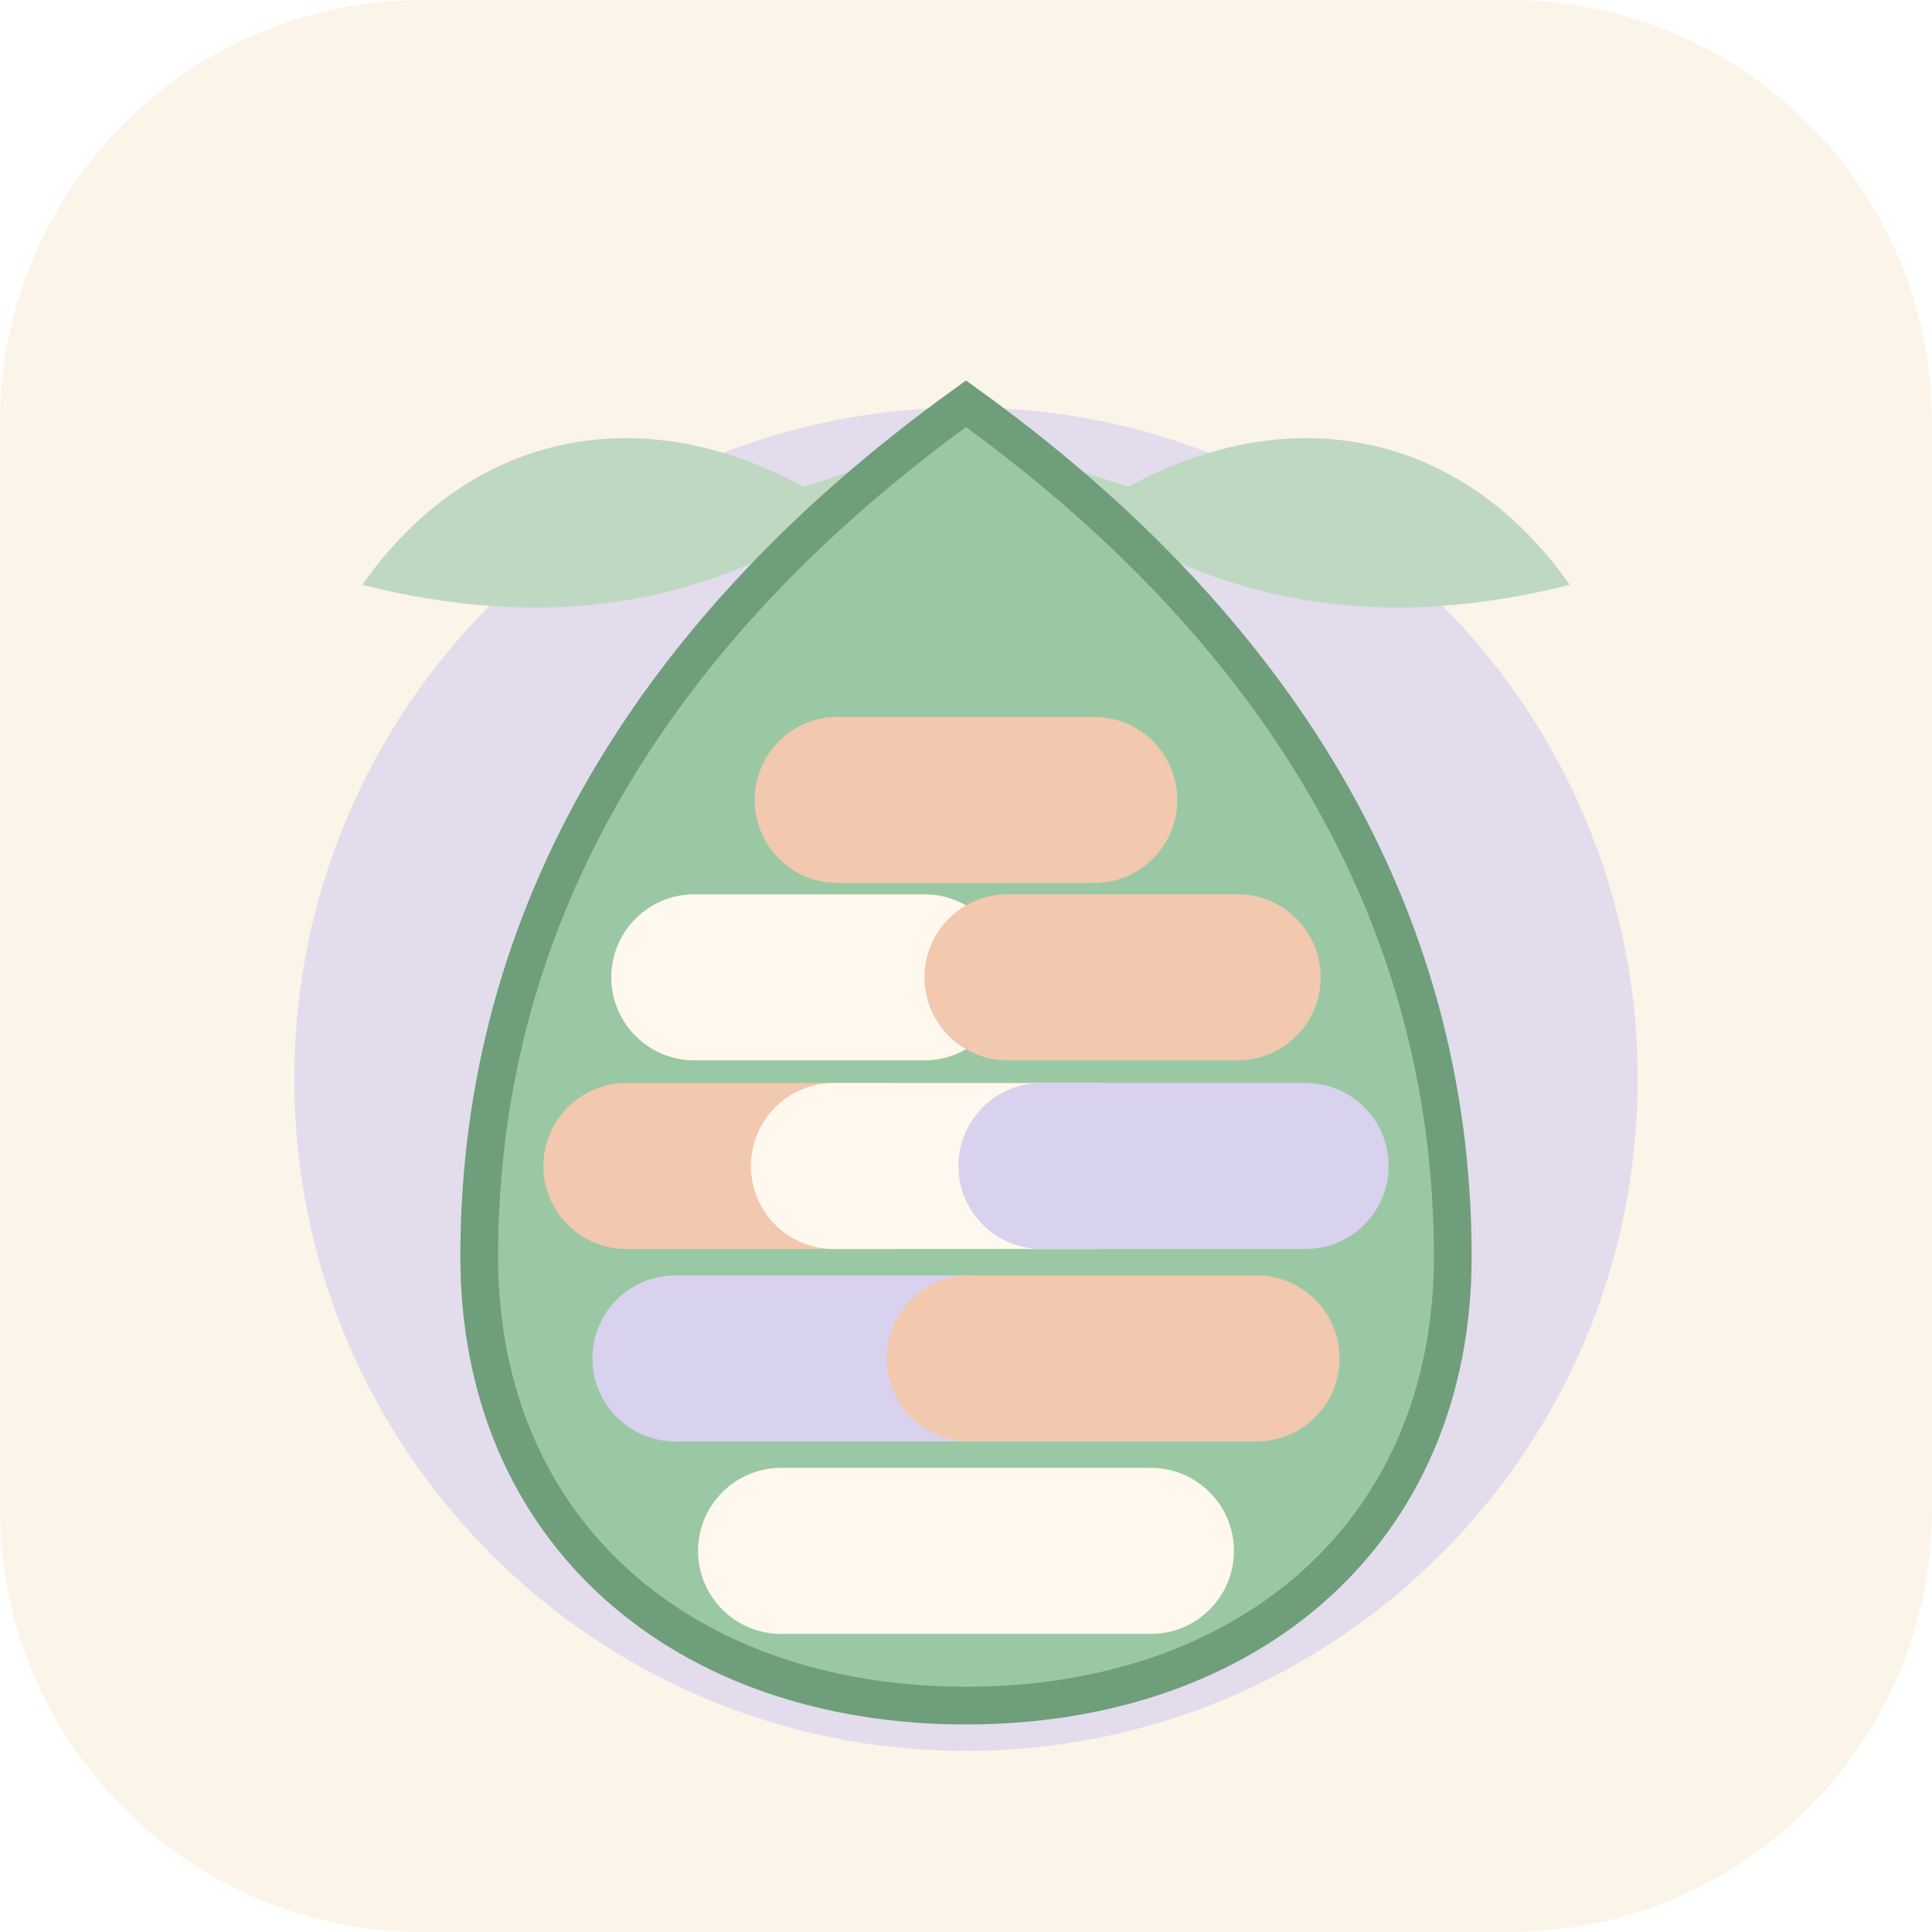
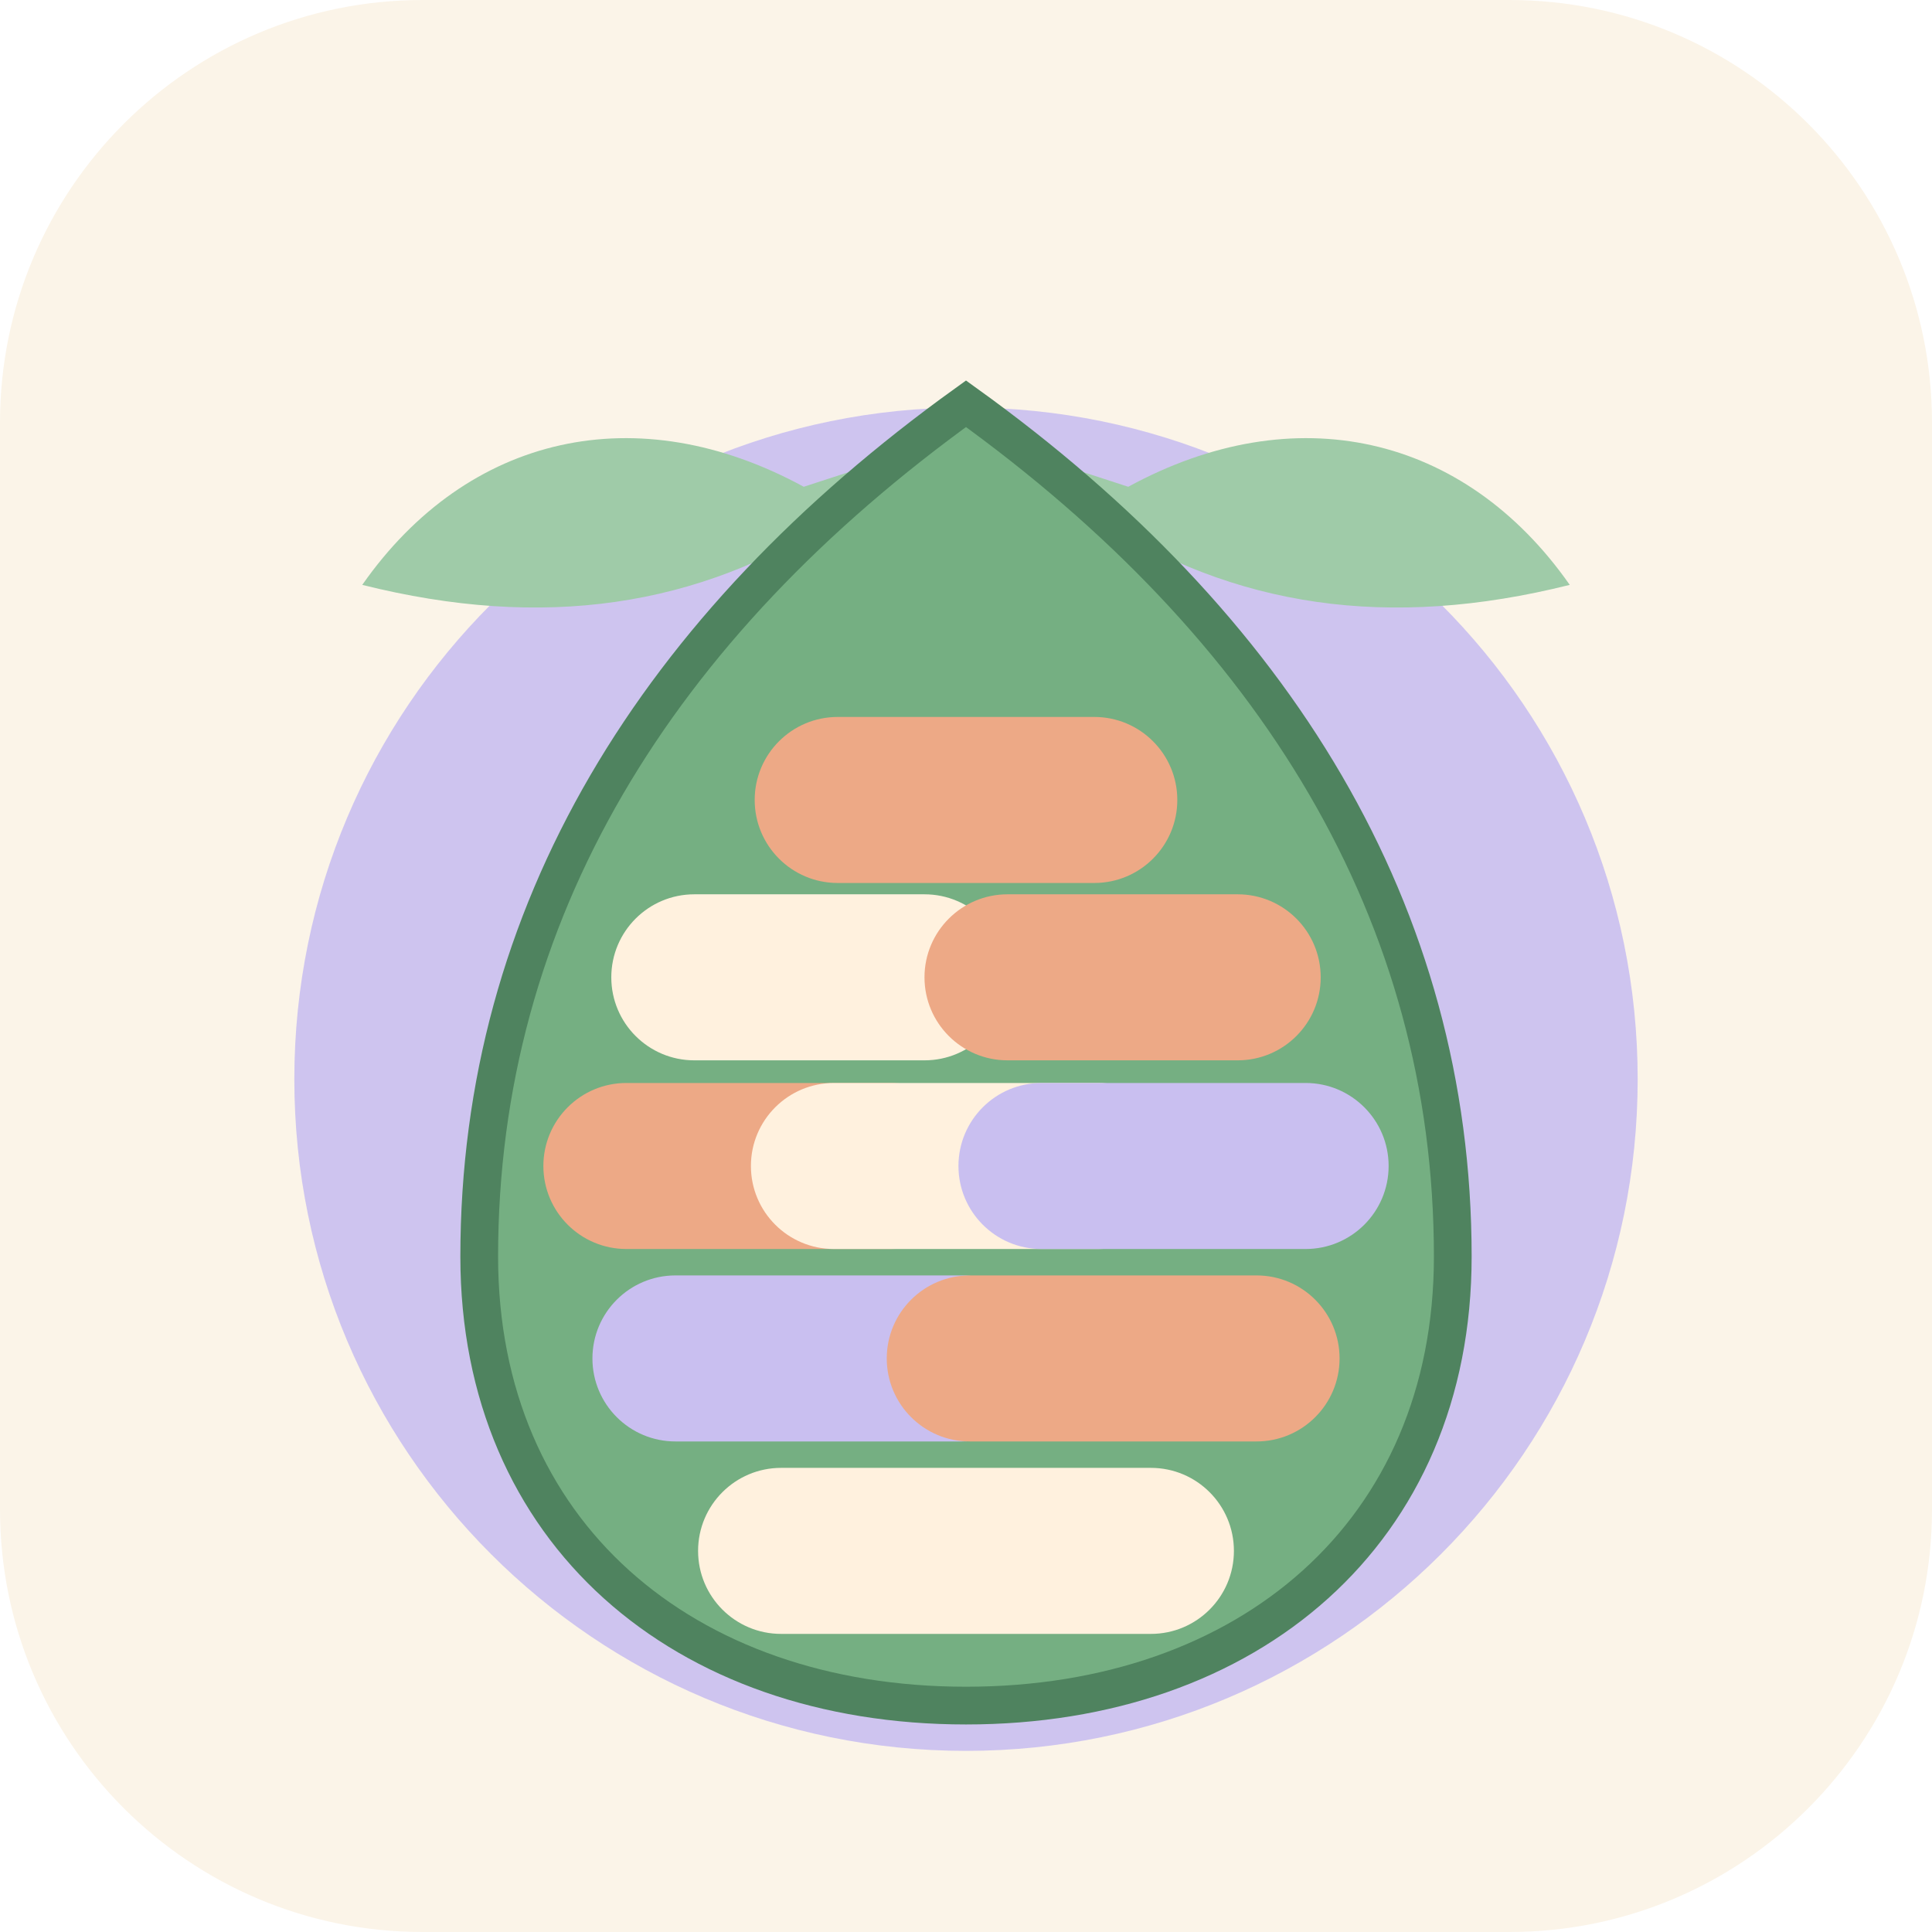
<svg xmlns="http://www.w3.org/2000/svg" width="128" height="128" viewBox="0 0 512 512" role="img" aria-label="Kotten ikon">
  <rect width="512" height="512" rx="112" fill="#FBF4E8" />
-   <circle cx="256" cy="286" r="178" fill="#D8D2EE" opacity=".72" />
-   <path d="M213 129c-44-24-89-14-117 26 48 12 89 6 126-18l34-22-43 14Z" fill="#BFD8C2" />
-   <path d="M299 129c44-24 89-14 117 26-48 12-89 6-126-18l-34-22 43 14Z" fill="#BFD8C2" />
-   <path d="M256 107c82 59 129 135 129 226 0 73-54 119-129 119s-129-46-129-119c0-91 47-167 129-226Z" fill="#9BC8A4" />
-   <path d="M256 107c82 59 129 135 129 226 0 73-54 119-129 119s-129-46-129-119c0-91 47-167 129-226Z" fill="none" stroke="#6F9E7B" stroke-width="10" />
-   <path d="M222 190h68a22 22 0 0 1 0 44h-68a22 22 0 0 1 0-44Z" fill="#F2C8AE" />
-   <path d="M184 237h61a22 22 0 0 1 0 44h-61a22 22 0 0 1 0-44Z" fill="#FFF8EE" />
-   <path d="M267 237h61a22 22 0 0 1 0 44h-61a22 22 0 0 1 0-44Z" fill="#F2C8AE" />
-   <path d="M166 287h70a22 22 0 0 1 0 44h-70a22 22 0 0 1 0-44Z" fill="#F2C8AE" />
-   <path d="M221 287h70a22 22 0 0 1 0 44h-70a22 22 0 0 1 0-44Z" fill="#FFF8EE" />
-   <path d="M276 287h70a22 22 0 0 1 0 44h-70a22 22 0 0 1 0-44Z" fill="#D8D2EE" />
-   <path d="M179 338h76a22 22 0 0 1 0 44h-76a22 22 0 0 1 0-44Z" fill="#D8D2EE" />
-   <path d="M257 338h76a22 22 0 0 1 0 44h-76a22 22 0 0 1 0-44Z" fill="#F2C8AE" />
-   <path d="M207 389h98a22 22 0 0 1 0 44h-98a22 22 0 0 1 0-44Z" fill="#FFF8EE" />
+   <circle cx="256" cy="286" r="178" fill="#C9BFF0" opacity=".9" />
+   <path d="M213 129c-44-24-89-14-117 26 48 12 89 6 126-18l34-22-43 14Z" fill="#9FCBA8" />
+   <path d="M299 129c44-24 89-14 117 26-48 12-89 6-126-18l-34-22 43 14Z" fill="#9FCBA8" />
+   <path d="M256 107c82 59 129 135 129 226 0 73-54 119-129 119s-129-46-129-119c0-91 47-167 129-226Z" fill="#75AF82" />
+   <path d="M256 107c82 59 129 135 129 226 0 73-54 119-129 119s-129-46-129-119c0-91 47-167 129-226Z" fill="none" stroke="#4F835F" stroke-width="10" />
+   <path d="M222 190h68a22 22 0 0 1 0 44h-68a22 22 0 0 1 0-44Z" fill="#EDA986" />
+   <path d="M184 237h61a22 22 0 0 1 0 44h-61a22 22 0 0 1 0-44Z" fill="#FFF1DE" />
+   <path d="M267 237h61a22 22 0 0 1 0 44h-61a22 22 0 0 1 0-44Z" fill="#EDA986" />
+   <path d="M166 287h70a22 22 0 0 1 0 44h-70a22 22 0 0 1 0-44Z" fill="#EDA986" />
+   <path d="M221 287h70a22 22 0 0 1 0 44h-70a22 22 0 0 1 0-44Z" fill="#FFF1DE" />
+   <path d="M276 287h70a22 22 0 0 1 0 44h-70a22 22 0 0 1 0-44Z" fill="#C9BFF0" />
+   <path d="M179 338h76a22 22 0 0 1 0 44h-76a22 22 0 0 1 0-44Z" fill="#C9BFF0" />
+   <path d="M257 338h76a22 22 0 0 1 0 44h-76a22 22 0 0 1 0-44Z" fill="#EDA986" />
+   <path d="M207 389h98a22 22 0 0 1 0 44h-98a22 22 0 0 1 0-44Z" fill="#FFF1DE" />
</svg>
